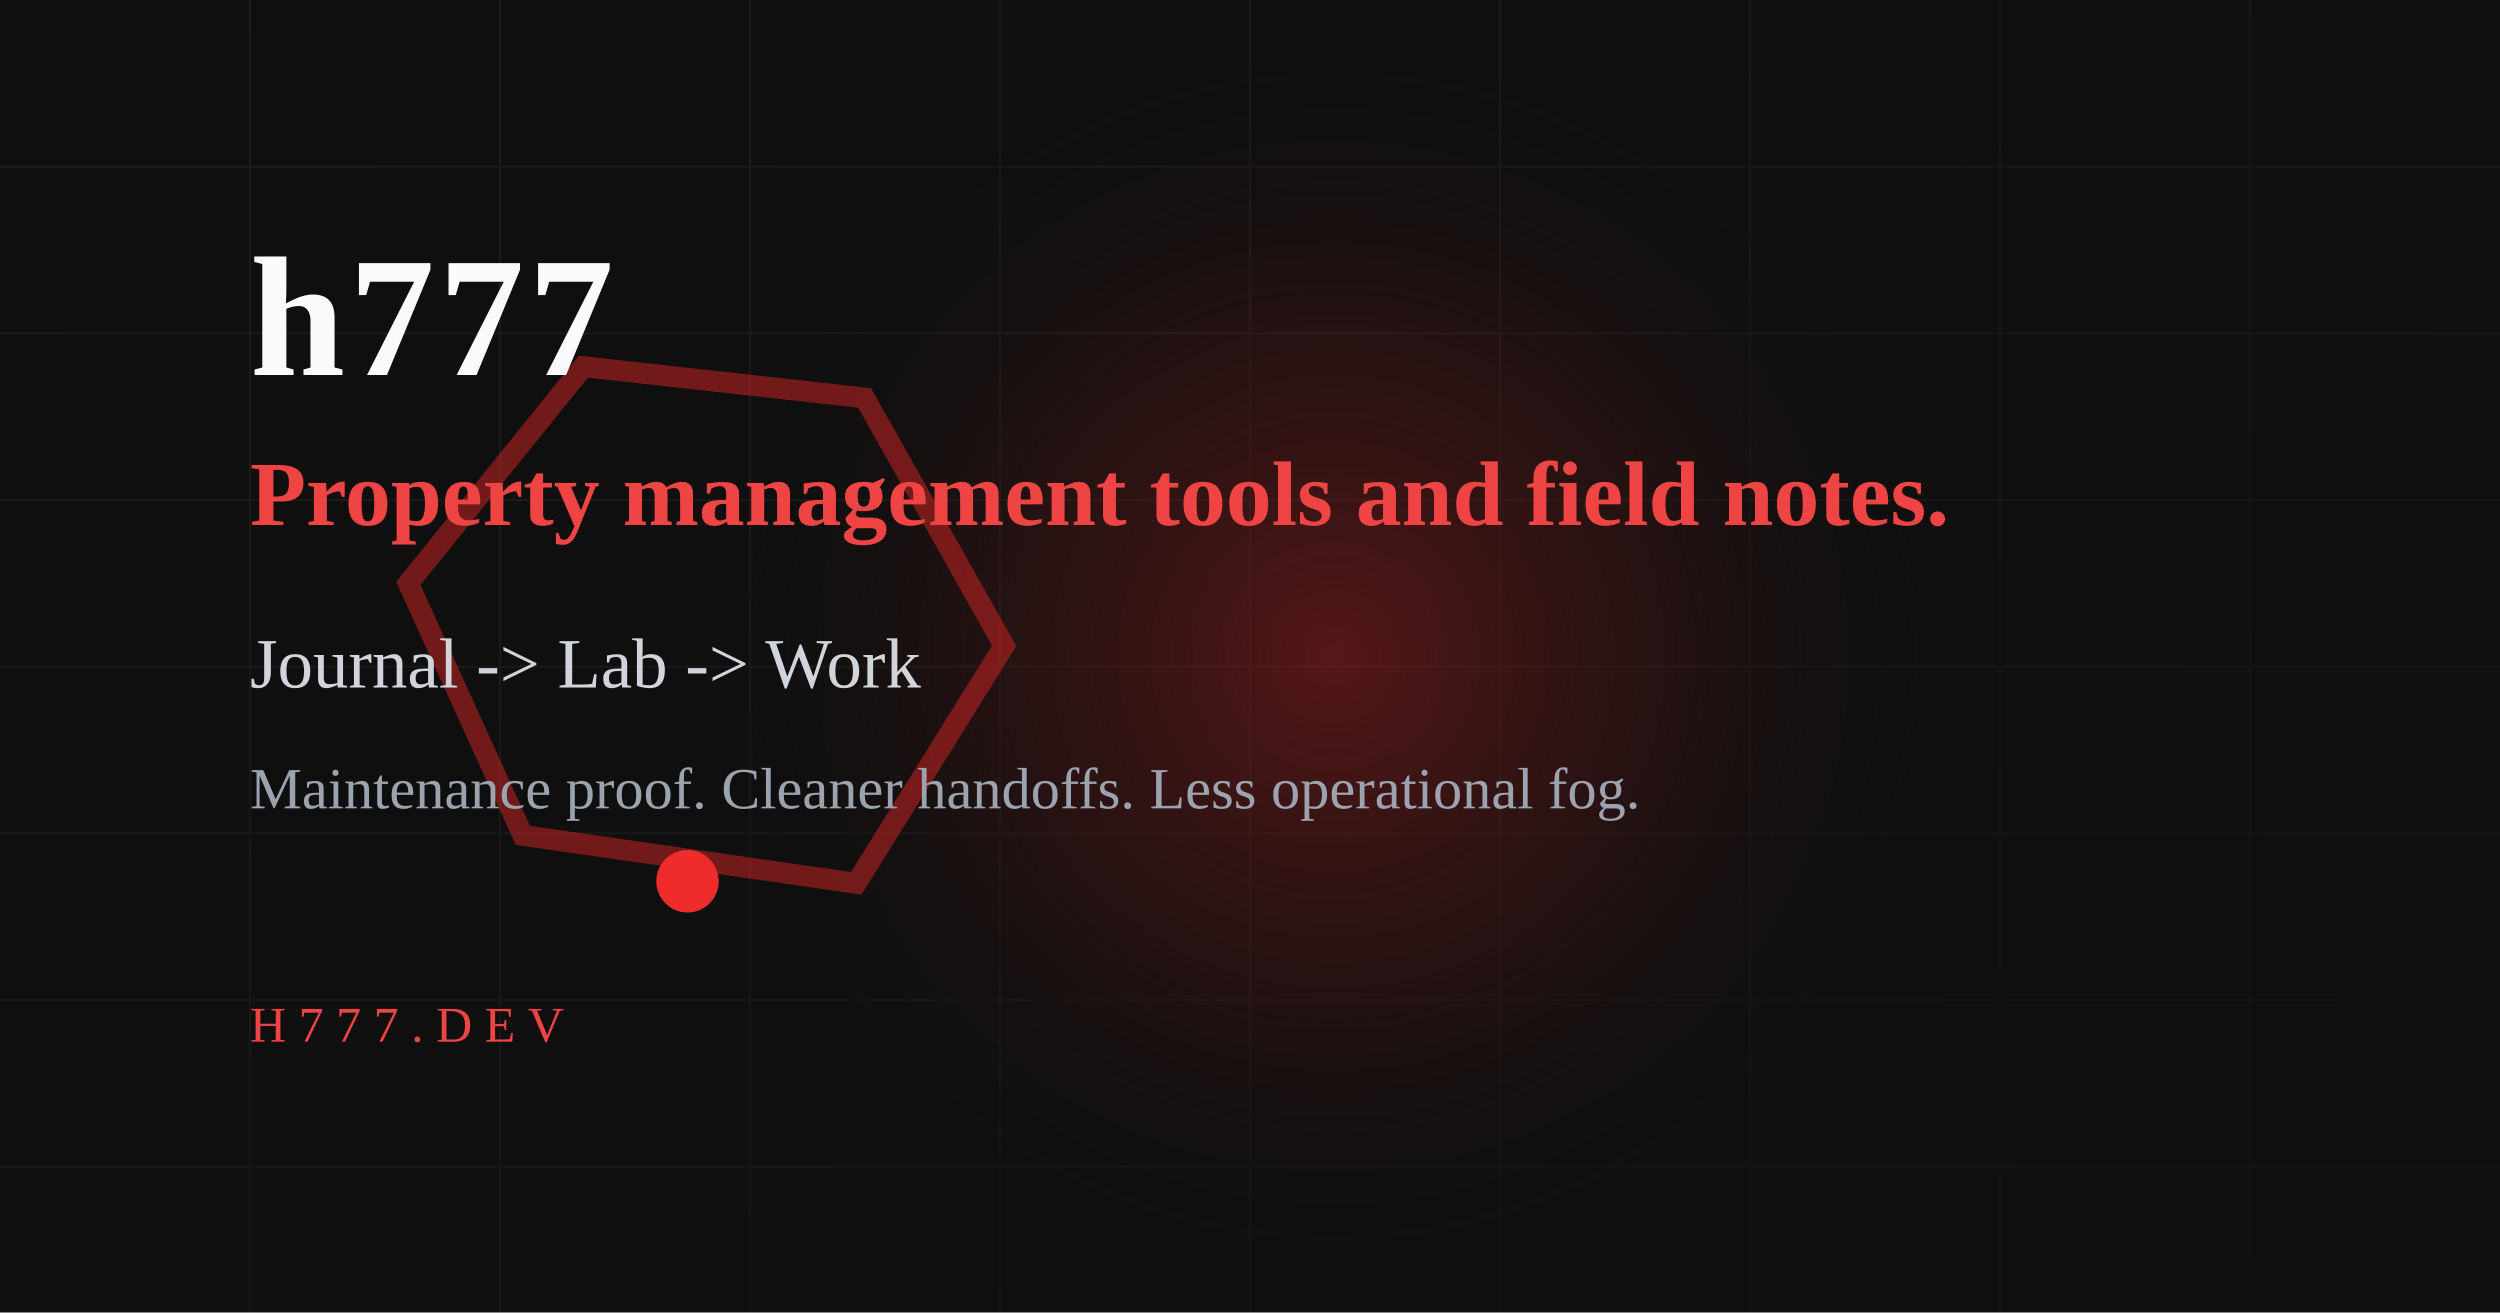
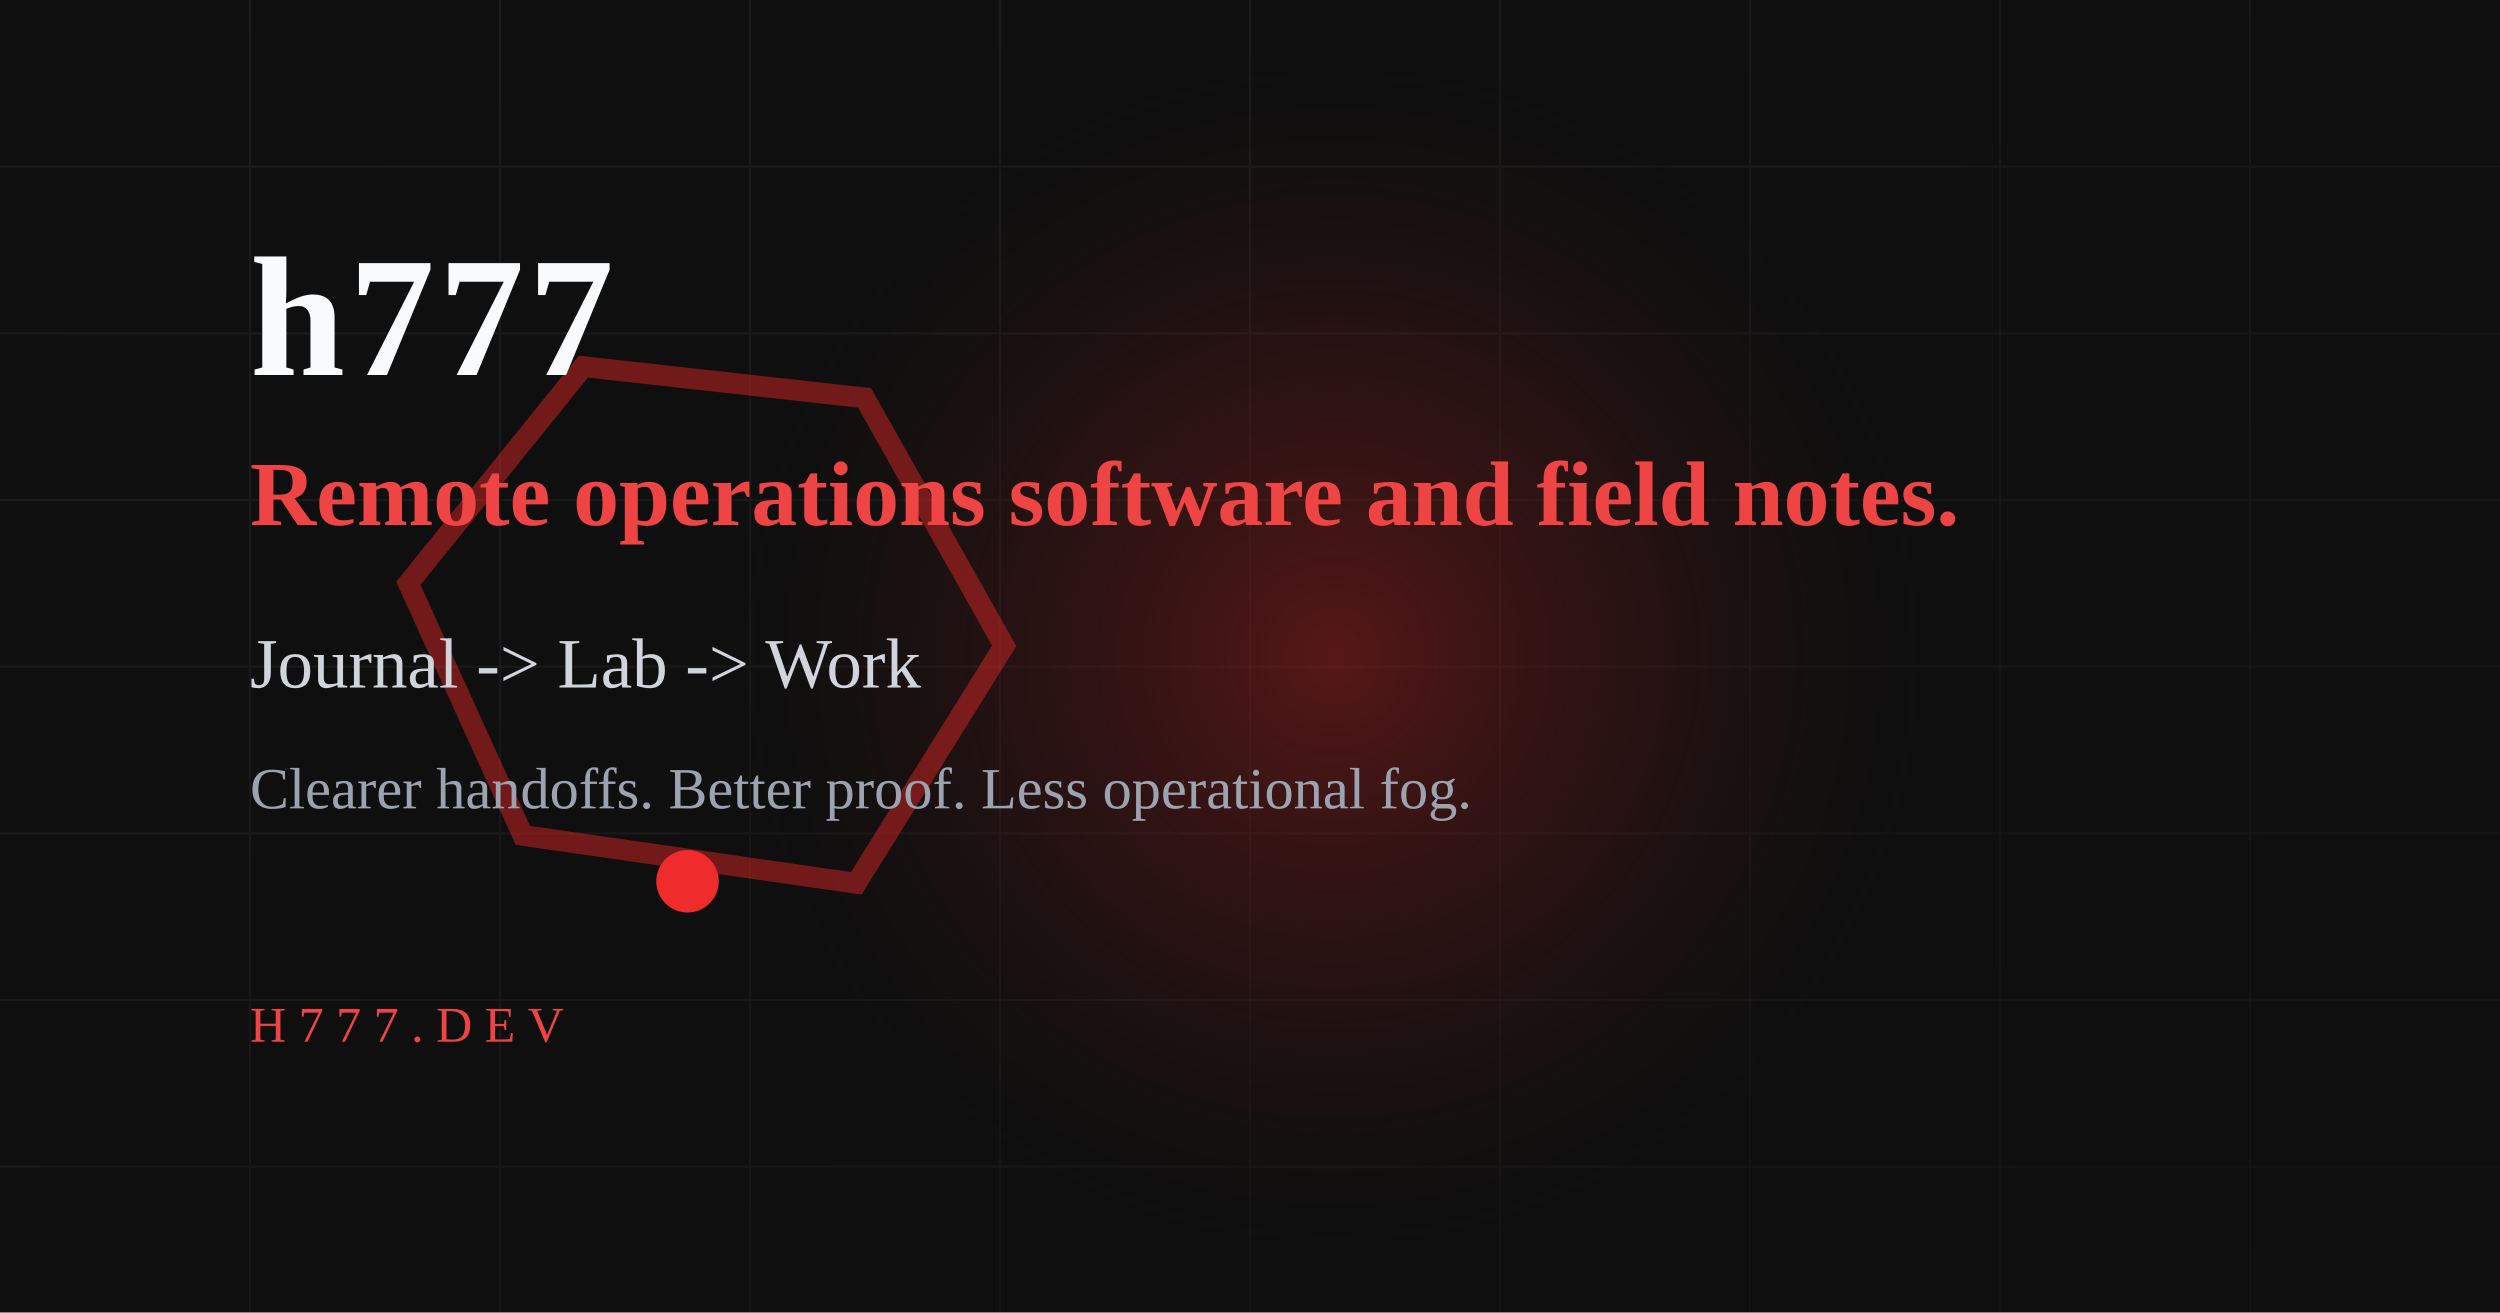
<svg xmlns="http://www.w3.org/2000/svg" width="1200" height="630" viewBox="0 0 1200 630" role="img" aria-labelledby="title desc">
  <defs>
    <radialGradient id="glow" cx="50%" cy="50%" r="50%">
      <stop offset="0%" stop-color="#dc2626" stop-opacity="0.35" />
      <stop offset="55%" stop-color="#7f1d1d" stop-opacity="0.18" />
      <stop offset="100%" stop-color="#0f0f0f" stop-opacity="0" />
    </radialGradient>
    <linearGradient id="grid" x1="0" y1="0" x2="1" y2="1">
      <stop offset="0%" stop-color="#ffffff" stop-opacity="0.06" />
      <stop offset="100%" stop-color="#ffffff" stop-opacity="0.01" />
    </linearGradient>
  </defs>
  <rect width="1200" height="630" fill="#0f0f0f" />
  <path d="M0 80H1200M0 160H1200M0 240H1200M0 320H1200M0 400H1200M0 480H1200M0 560H1200M120 0V630M240 0V630M360 0V630M480 0V630M600 0V630M720 0V630M840 0V630M960 0V630M1080 0V630" stroke="url(#grid)" stroke-width="1" />
  <circle cx="640" cy="315" r="300" fill="url(#glow)" />
  <path d="M251 401 196 280 280 176 415 191 482 310 411 424Z" fill="none" stroke="#dc2626" stroke-opacity="0.48" stroke-width="10" />
  <circle cx="330" cy="423" r="15" fill="#ef2b2b" />
  <text x="120" y="180" fill="#f8fafc" font-family="Georgia, 'Times New Roman', serif" font-size="82" font-weight="700" letter-spacing="2">h777</text>
-   <text x="120" y="252" fill="#ef4444" font-family="Georgia, 'Times New Roman', serif" font-size="44" font-weight="700">Property management tools and field notes.</text>
+   <text x="120" y="252" fill="#ef4444" font-family="Georgia, 'Times New Roman', serif" font-size="44" font-weight="700">Remote operations software and field notes.</text>
  <text x="120" y="330" fill="#d1d5db" font-family="Georgia, 'Times New Roman', serif" font-size="34">Journal -&gt; Lab -&gt; Work</text>
-   <text x="120" y="388" fill="#9ca3af" font-family="Georgia, 'Times New Roman', serif" font-size="28">Maintenance proof. Cleaner handoffs. Less operational fog.</text>
+   <text x="120" y="388" fill="#9ca3af" font-family="Georgia, 'Times New Roman', serif" font-size="28">Clearer handoffs. Better proof. Less operational fog.</text>
  <text x="120" y="500" fill="#ef4444" font-family="Georgia, 'Times New Roman', serif" font-size="24" letter-spacing="6">H777.DEV</text>
</svg>
